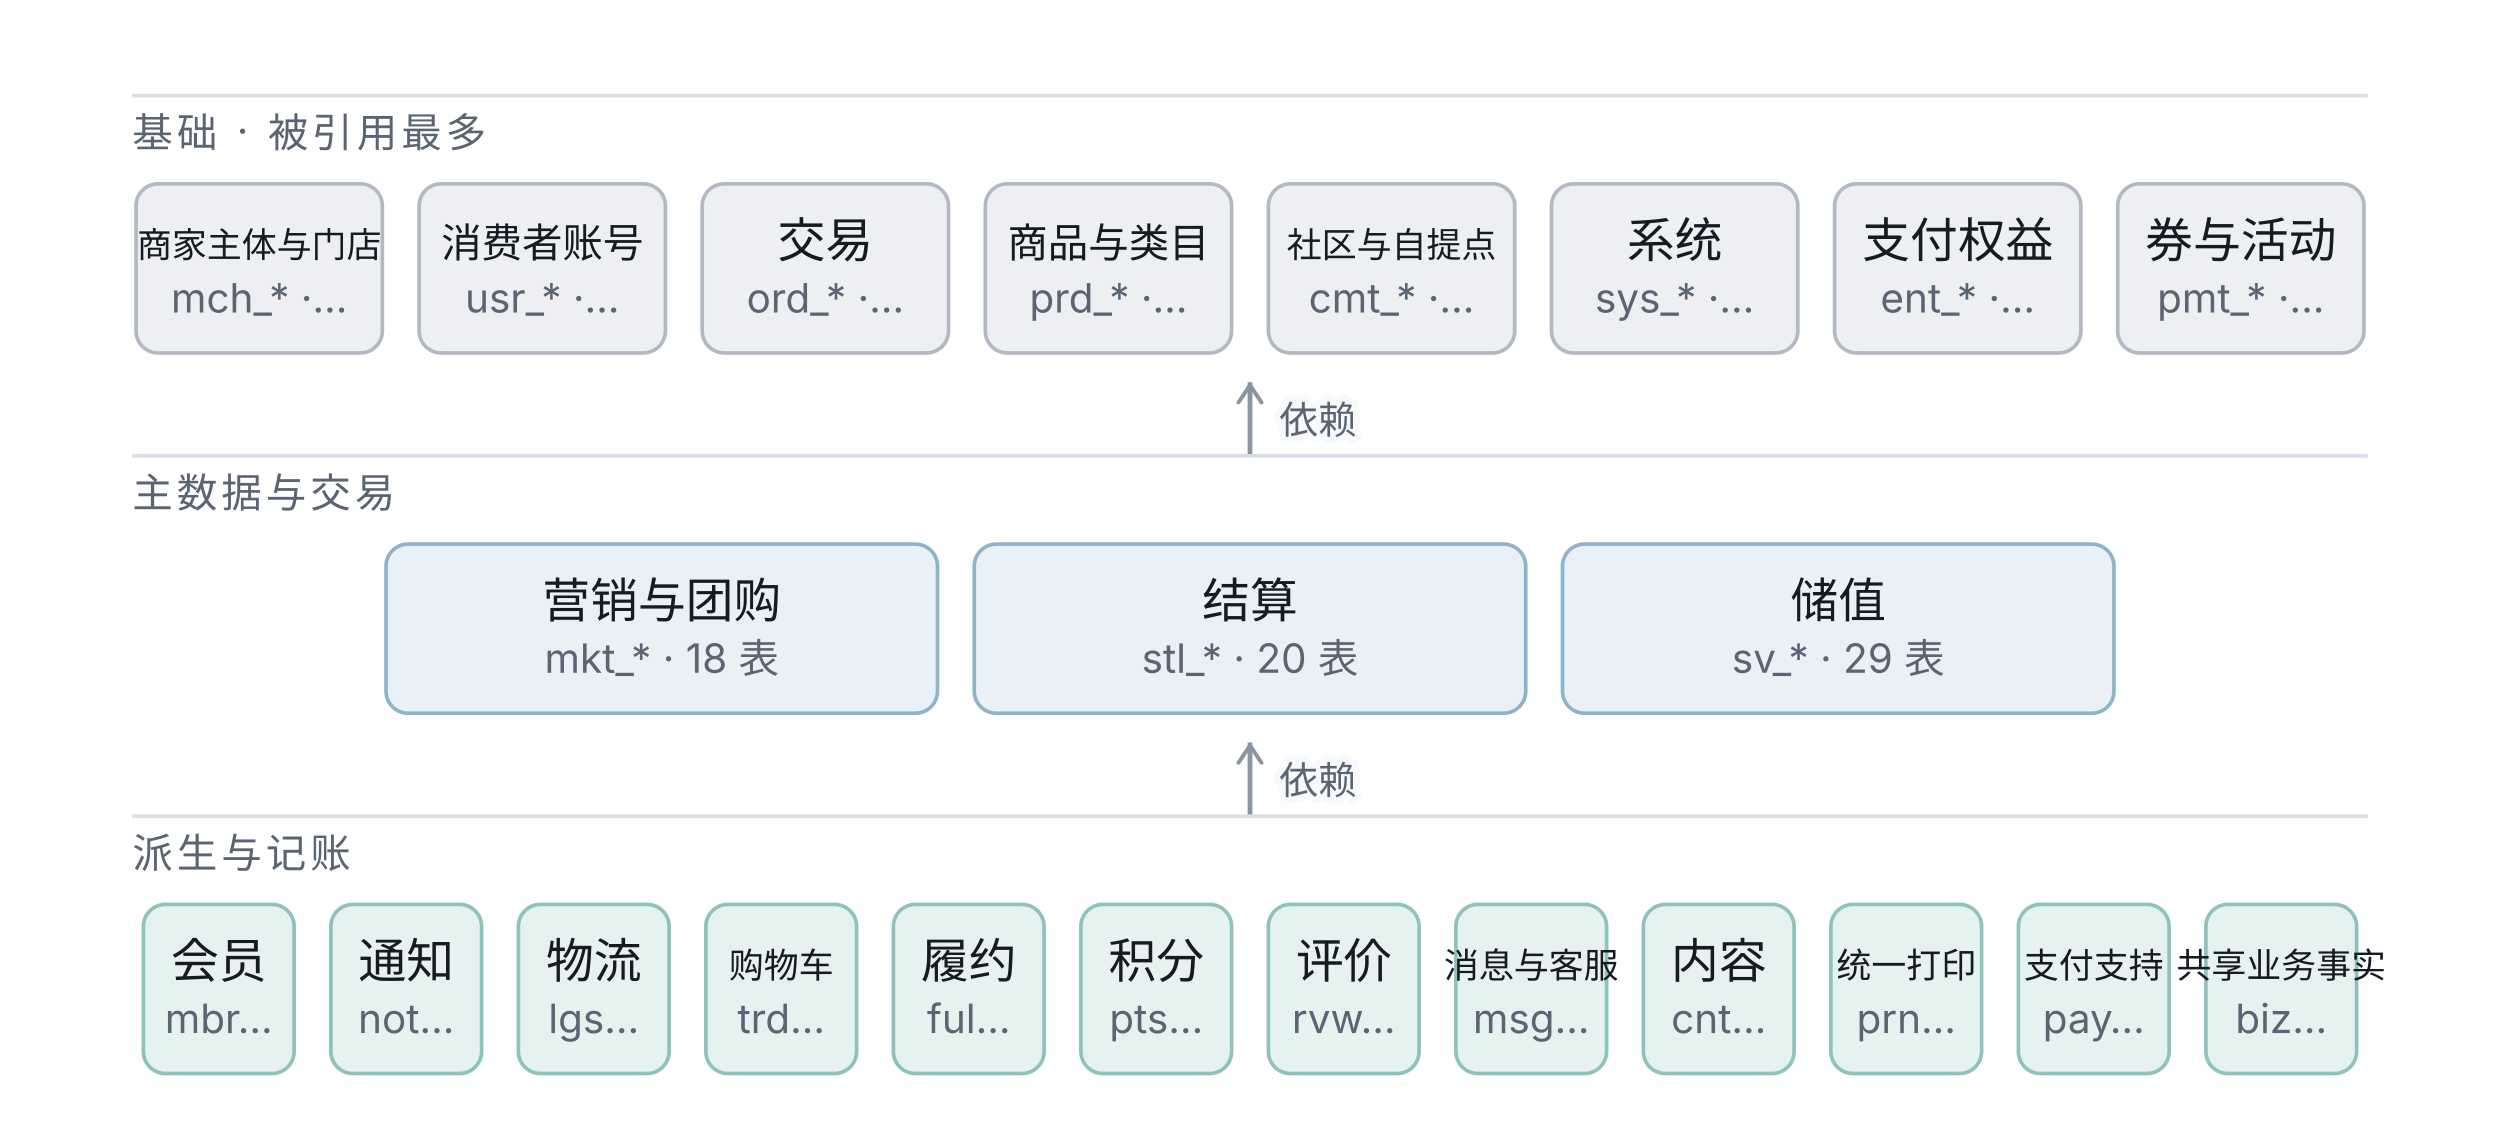
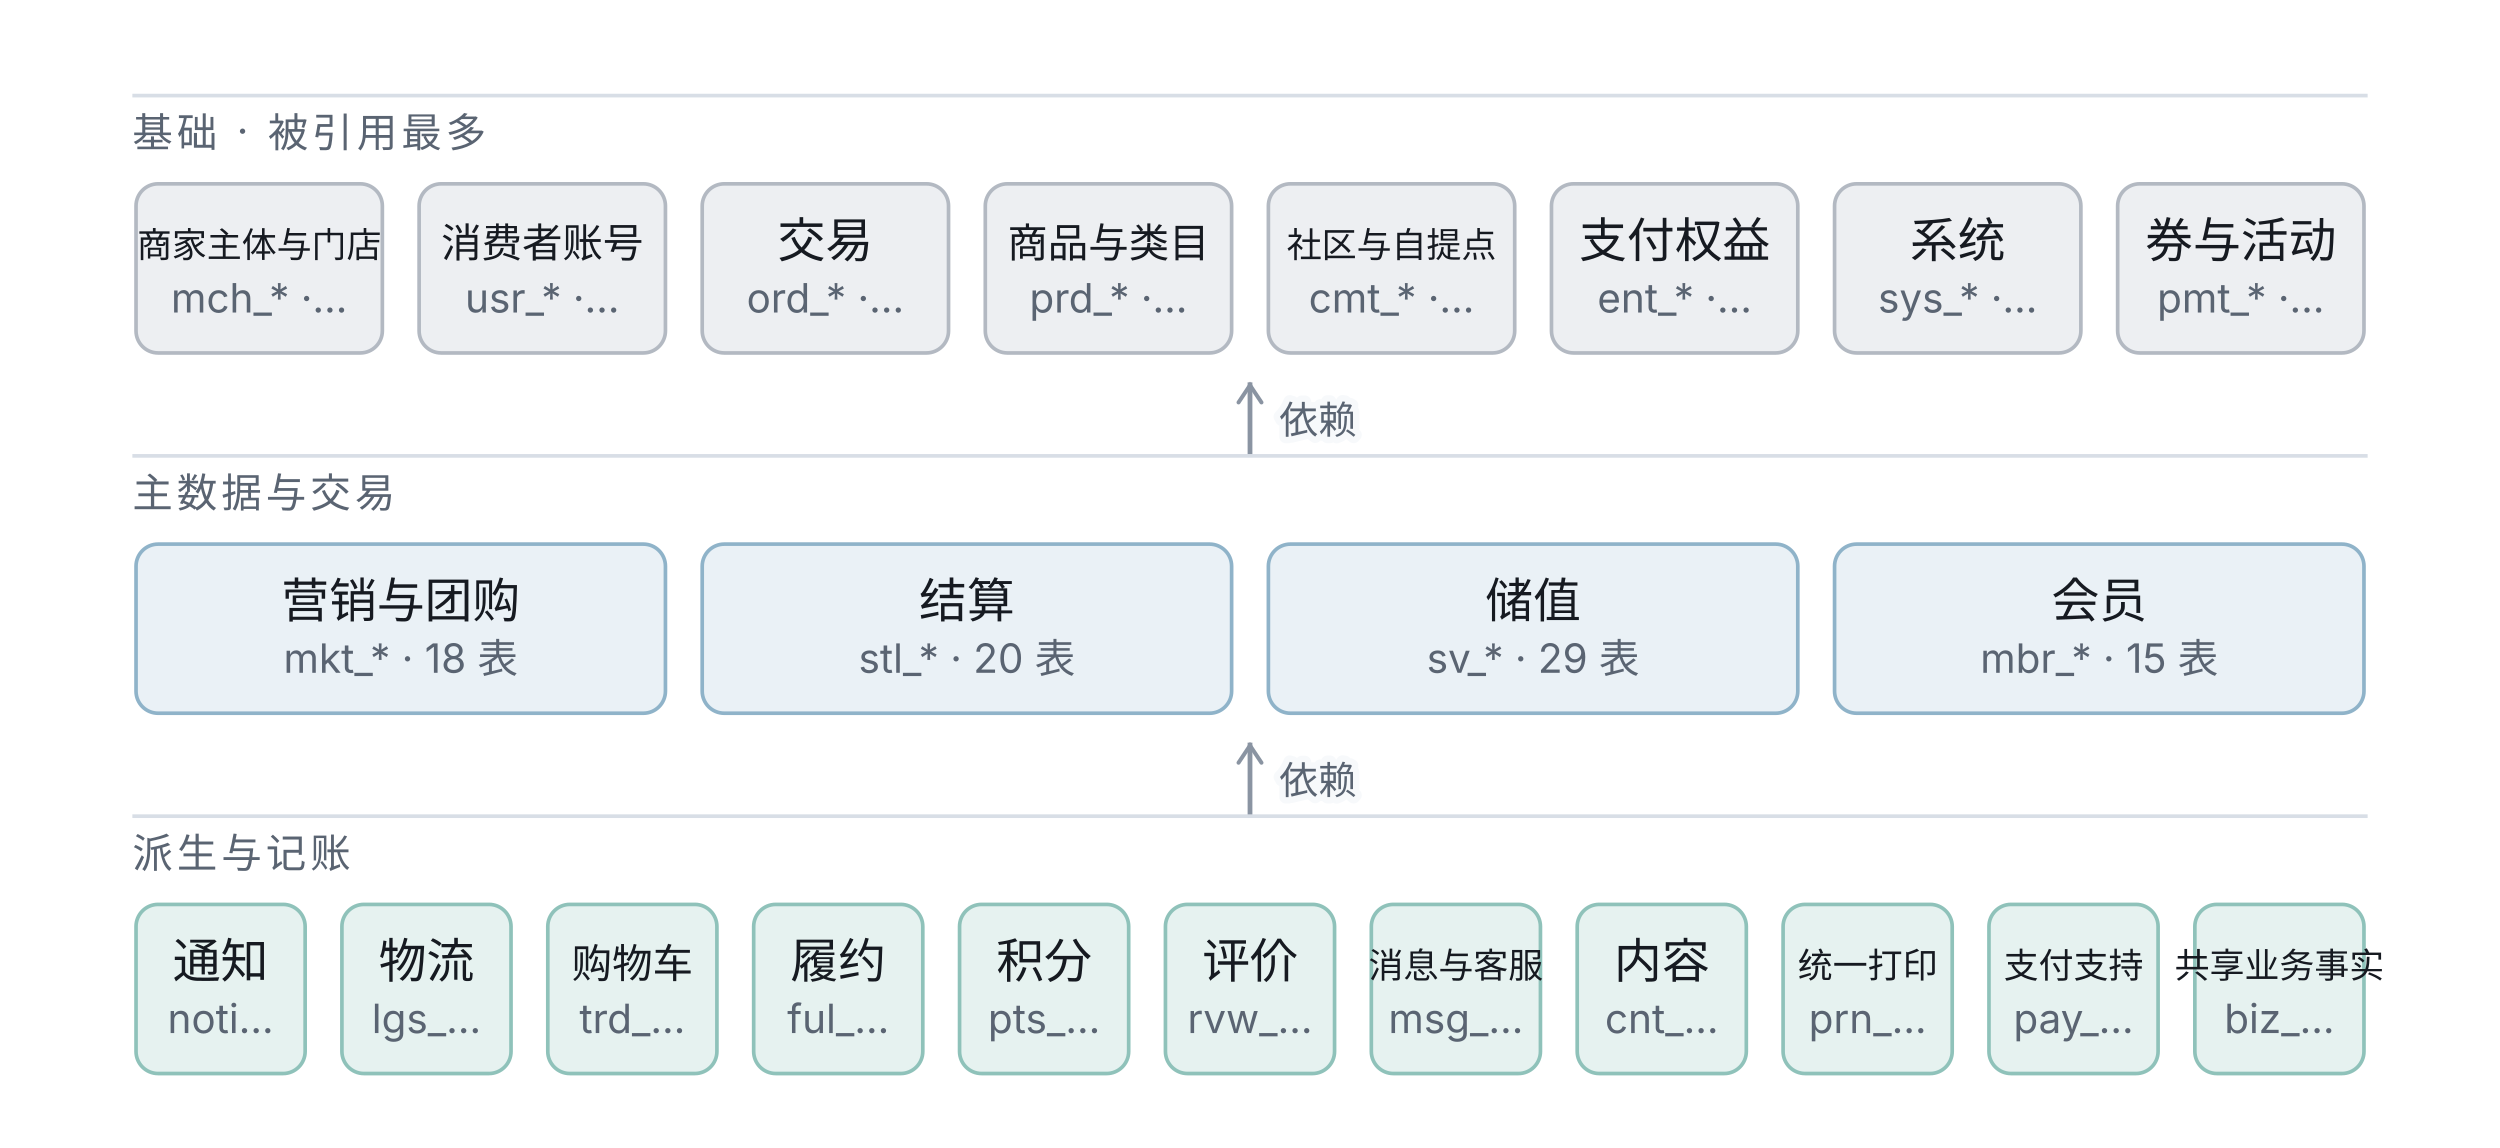
<svg xmlns="http://www.w3.org/2000/svg" width="680" height="312" viewBox="0 0 680 312" role="img" font-family="system-ui,-apple-system,'PingFang SC',sans-serif">
  <defs>
    <marker id="a" viewBox="0 0 10 10" refX="9" refY="5" markerWidth="6" markerHeight="6" orient="auto-start-reverse">
      <path d="M2 1L8 5L2 9" fill="none" stroke="#8A94A2" stroke-width="1.4" stroke-linecap="round" />
    </marker>
    <style>.n{font-weight:500;fill:#161A21}.s{font-size:11px;fill:#5A6472}
.l{font-size:10.5px;fill:#5A6472;paint-order:stroke;stroke:#F7F9FB;stroke-width:3.5;stroke-linejoin:round}.b{font-size:11px;fill:#5A6472;letter-spacing:.1em}
.ar{stroke:#8A94A2;stroke-width:1.3;fill:none}</style>
  </defs>
  <line x1="36" y1="26" x2="644" y2="26" stroke="#D8DEE6" />
  <text class="b" x="36" y="40">基础 · 被引用最多</text>
  <rect x="37" y="50" width="67" height="46" rx="6" fill="#EDEFF2" stroke="#B3B9C2" />
  <text class="n" x="70.5" y="70" text-anchor="middle" font-size="9.5">商家主体与门店</text>
  <text class="s" x="70.5" y="85" text-anchor="middle">mch_* ·…</text>
  <rect x="114" y="50" width="67" height="46" rx="6" fill="#EDEFF2" stroke="#B3B9C2" />
  <text class="n" x="147.5" y="70" text-anchor="middle" font-size="11">消费者账号</text>
  <text class="s" x="147.5" y="85" text-anchor="middle">usr_* ·…</text>
  <rect x="191" y="50" width="67" height="46" rx="6" fill="#EDEFF2" stroke="#B3B9C2" />
  <text class="n" x="224.5" y="70" text-anchor="middle" font-size="13">交易</text>
  <text class="s" x="224.5" y="85" text-anchor="middle">ord_* ·…</text>
  <rect x="268" y="50" width="67" height="46" rx="6" fill="#EDEFF2" stroke="#B3B9C2" />
  <text class="n" x="301.5" y="70" text-anchor="middle" font-size="11">商品与类目</text>
  <text class="s" x="301.5" y="85" text-anchor="middle">prd_* ·…</text>
  <rect x="345" y="50" width="67" height="46" rx="6" fill="#EDEFF2" stroke="#B3B9C2" />
  <text class="n" x="378.5" y="70" text-anchor="middle" font-size="9.5">社区与自提点</text>
  <text class="s" x="378.5" y="85" text-anchor="middle">cmt_* ·…</text>
  <rect x="422" y="50" width="67" height="46" rx="6" fill="#EDEFF2" stroke="#B3B9C2" />
-   <text class="n" x="455.5" y="70" text-anchor="middle" font-size="13">系统</text>
-   <text class="s" x="455.5" y="85" text-anchor="middle">sys_* ·…</text>
+   <text class="n" x="455.5" y="70" text-anchor="middle" font-size="13">支付权益</text>
+   <text class="s" x="455.5" y="85" text-anchor="middle">ent_* ·…</text>
  <rect x="499" y="50" width="67" height="46" rx="6" fill="#EDEFF2" stroke="#B3B9C2" />
-   <text class="n" x="532.5" y="70" text-anchor="middle" font-size="13">支付权益</text>
-   <text class="s" x="532.5" y="85" text-anchor="middle">ent_* ·…</text>
+   <text class="n" x="532.5" y="70" text-anchor="middle" font-size="13">系统</text>
+   <text class="s" x="532.5" y="85" text-anchor="middle">sys_* ·…</text>
  <rect x="576" y="50" width="67" height="46" rx="6" fill="#EDEFF2" stroke="#B3B9C2" />
  <text class="n" x="609.5" y="70" text-anchor="middle" font-size="13">券与活动</text>
  <text class="s" x="609.5" y="85" text-anchor="middle">pmt_* ·…</text>
  <line class="ar" x1="340" y1="124" x2="340" y2="104" marker-end="url(#a)" />
  <text class="l" x="348" y="118">依赖</text>
  <line x1="36" y1="124" x2="644" y2="124" stroke="#D8DEE6" />
  <text class="b" x="36" y="138">主数据与交易</text>
-   <rect x="105" y="148" width="150" height="46" rx="6" fill="#EAF1F6" stroke="#8FB3C9" />
-   <text class="n" x="180" y="168" text-anchor="middle" font-size="13">营销与团购</text>
-   <text class="s" x="180" y="183" text-anchor="middle">mkt_* · 18 表</text>
-   <rect x="265" y="148" width="150" height="46" rx="6" fill="#EAF1F6" stroke="#8FB3C9" />
-   <text class="n" x="340" y="168" text-anchor="middle" font-size="13">结算</text>
-   <text class="s" x="340" y="183" text-anchor="middle">stl_* · 20 表</text>
-   <rect x="425" y="148" width="150" height="46" rx="6" fill="#EAF1F6" stroke="#8FB3C9" />
-   <text class="n" x="500" y="168" text-anchor="middle" font-size="13">储值</text>
-   <text class="s" x="500" y="183" text-anchor="middle">sv_* · 29 表</text>
+   <rect x="37" y="148" width="144" height="46" rx="6" fill="#EAF1F6" stroke="#8FB3C9" />
+   <text class="n" x="109" y="168" text-anchor="middle" font-size="13">营销与团购</text>
+   <text class="s" x="109" y="183" text-anchor="middle">mkt_* · 18 表</text>
+   <rect x="191" y="148" width="144" height="46" rx="6" fill="#EAF1F6" stroke="#8FB3C9" />
+   <text class="n" x="263" y="168" text-anchor="middle" font-size="13">结算</text>
+   <text class="s" x="263" y="183" text-anchor="middle">stl_* · 20 表</text>
+   <rect x="345" y="148" width="144" height="46" rx="6" fill="#EAF1F6" stroke="#8FB3C9" />
+   <text class="n" x="417" y="168" text-anchor="middle" font-size="13">储值</text>
+   <text class="s" x="417" y="183" text-anchor="middle">sv_* · 29 表</text>
+   <rect x="499" y="148" width="144" height="46" rx="6" fill="#EAF1F6" stroke="#8FB3C9" />
+   <text class="n" x="571" y="168" text-anchor="middle" font-size="13">会员</text>
+   <text class="s" x="571" y="183" text-anchor="middle">mbr_* · 15 表</text>
  <line class="ar" x1="340" y1="222" x2="340" y2="202" marker-end="url(#a)" />
  <text class="l" x="348" y="216">依赖</text>
  <line x1="36" y1="222" x2="644" y2="222" stroke="#D8DEE6" />
  <text class="b" x="36" y="236">派生与记账</text>
-   <rect x="39" y="246" width="41" height="46" rx="6" fill="#E6F2F0" stroke="#8FC2BA" />
-   <text class="n" x="59.5" y="266" text-anchor="middle" font-size="13">会员</text>
-   <text class="s" x="59.5" y="281" text-anchor="middle">mbr…</text>
-   <rect x="90" y="246" width="41" height="46" rx="6" fill="#E6F2F0" stroke="#8FC2BA" />
-   <text class="n" x="110.5" y="266" text-anchor="middle" font-size="13">通知</text>
-   <text class="s" x="110.5" y="281" text-anchor="middle">not…</text>
-   <rect x="141" y="246" width="41" height="46" rx="6" fill="#E6F2F0" stroke="#8FC2BA" />
-   <text class="n" x="161.5" y="266" text-anchor="middle" font-size="13">物流</text>
-   <text class="s" x="161.5" y="281" text-anchor="middle">lgs…</text>
-   <rect x="192" y="246" width="41" height="46" rx="6" fill="#E6F2F0" stroke="#8FC2BA" />
-   <text class="n" x="212.5" y="266" text-anchor="middle" font-size="9.5">购物车</text>
-   <text class="s" x="212.5" y="281" text-anchor="middle">trd…</text>
-   <rect x="243" y="246" width="41" height="46" rx="6" fill="#E6F2F0" stroke="#8FC2BA" />
-   <text class="n" x="263.5" y="266" text-anchor="middle" font-size="13">履约</text>
-   <text class="s" x="263.5" y="281" text-anchor="middle">ful…</text>
-   <rect x="294" y="246" width="41" height="46" rx="6" fill="#E6F2F0" stroke="#8FC2BA" />
-   <text class="n" x="314.5" y="266" text-anchor="middle" font-size="13">积分</text>
-   <text class="s" x="314.5" y="281" text-anchor="middle">pts…</text>
-   <rect x="345" y="246" width="41" height="46" rx="6" fill="#E6F2F0" stroke="#8FC2BA" />
-   <text class="n" x="365.5" y="266" text-anchor="middle" font-size="13">评价</text>
-   <text class="s" x="365.5" y="281" text-anchor="middle">rvw…</text>
-   <rect x="396" y="246" width="41" height="46" rx="6" fill="#E6F2F0" stroke="#8FC2BA" />
-   <text class="n" x="416.5" y="266" text-anchor="middle" font-size="9.5">消息与客服</text>
-   <text class="s" x="416.5" y="281" text-anchor="middle">msg…</text>
-   <rect x="447" y="246" width="41" height="46" rx="6" fill="#E6F2F0" stroke="#8FC2BA" />
-   <text class="n" x="467.5" y="266" text-anchor="middle" font-size="13">内容</text>
-   <text class="s" x="467.5" y="281" text-anchor="middle">cnt…</text>
-   <rect x="498" y="246" width="41" height="46" rx="6" fill="#E6F2F0" stroke="#8FC2BA" />
-   <text class="n" x="518.5" y="266" text-anchor="middle" font-size="9.5">统一打印</text>
-   <text class="s" x="518.5" y="281" text-anchor="middle">prn…</text>
-   <rect x="549" y="246" width="41" height="46" rx="6" fill="#E6F2F0" stroke="#8FC2BA" />
-   <text class="n" x="569.5" y="266" text-anchor="middle" font-size="9.5">支付支持</text>
-   <text class="s" x="569.5" y="281" text-anchor="middle">pay…</text>
-   <rect x="600" y="246" width="41" height="46" rx="6" fill="#E6F2F0" stroke="#8FC2BA" />
-   <text class="n" x="620.5" y="266" text-anchor="middle" font-size="9.5">共享业务事实</text>
-   <text class="s" x="620.5" y="281" text-anchor="middle">biz…</text>
+   <rect x="37" y="246" width="46" height="46" rx="6" fill="#E6F2F0" stroke="#8FC2BA" />
+   <text class="n" x="60" y="266" text-anchor="middle" font-size="13">通知</text>
+   <text class="s" x="60" y="281" text-anchor="middle">noti…</text>
+   <rect x="93" y="246" width="46" height="46" rx="6" fill="#E6F2F0" stroke="#8FC2BA" />
+   <text class="n" x="116" y="266" text-anchor="middle" font-size="13">物流</text>
+   <text class="s" x="116" y="281" text-anchor="middle">lgs_…</text>
+   <rect x="149" y="246" width="46" height="46" rx="6" fill="#E6F2F0" stroke="#8FC2BA" />
+   <text class="n" x="172" y="266" text-anchor="middle" font-size="11">购物车</text>
+   <text class="s" x="172" y="281" text-anchor="middle">trd_…</text>
+   <rect x="205" y="246" width="46" height="46" rx="6" fill="#E6F2F0" stroke="#8FC2BA" />
+   <text class="n" x="228" y="266" text-anchor="middle" font-size="13">履约</text>
+   <text class="s" x="228" y="281" text-anchor="middle">ful_…</text>
+   <rect x="261" y="246" width="46" height="46" rx="6" fill="#E6F2F0" stroke="#8FC2BA" />
+   <text class="n" x="284" y="266" text-anchor="middle" font-size="13">积分</text>
+   <text class="s" x="284" y="281" text-anchor="middle">pts_…</text>
+   <rect x="317" y="246" width="46" height="46" rx="6" fill="#E6F2F0" stroke="#8FC2BA" />
+   <text class="n" x="340" y="266" text-anchor="middle" font-size="13">评价</text>
+   <text class="s" x="340" y="281" text-anchor="middle">rvw_…</text>
+   <rect x="373" y="246" width="46" height="46" rx="6" fill="#E6F2F0" stroke="#8FC2BA" />
+   <text class="n" x="396" y="266" text-anchor="middle" font-size="9.5">消息与客服</text>
+   <text class="s" x="396" y="281" text-anchor="middle">msg_…</text>
+   <rect x="429" y="246" width="46" height="46" rx="6" fill="#E6F2F0" stroke="#8FC2BA" />
+   <text class="n" x="452" y="266" text-anchor="middle" font-size="13">内容</text>
+   <text class="s" x="452" y="281" text-anchor="middle">cnt_…</text>
+   <rect x="485" y="246" width="46" height="46" rx="6" fill="#E6F2F0" stroke="#8FC2BA" />
+   <text class="n" x="508" y="266" text-anchor="middle" font-size="9.5">统一打印</text>
+   <text class="s" x="508" y="281" text-anchor="middle">prn_…</text>
+   <rect x="541" y="246" width="46" height="46" rx="6" fill="#E6F2F0" stroke="#8FC2BA" />
+   <text class="n" x="564" y="266" text-anchor="middle" font-size="9.5">支付支持</text>
+   <text class="s" x="564" y="281" text-anchor="middle">pay_…</text>
+   <rect x="597" y="246" width="46" height="46" rx="6" fill="#E6F2F0" stroke="#8FC2BA" />
+   <text class="n" x="620" y="266" text-anchor="middle" font-size="9.5">共享业务事实</text>
+   <text class="s" x="620" y="281" text-anchor="middle">biz_…</text>
</svg>
